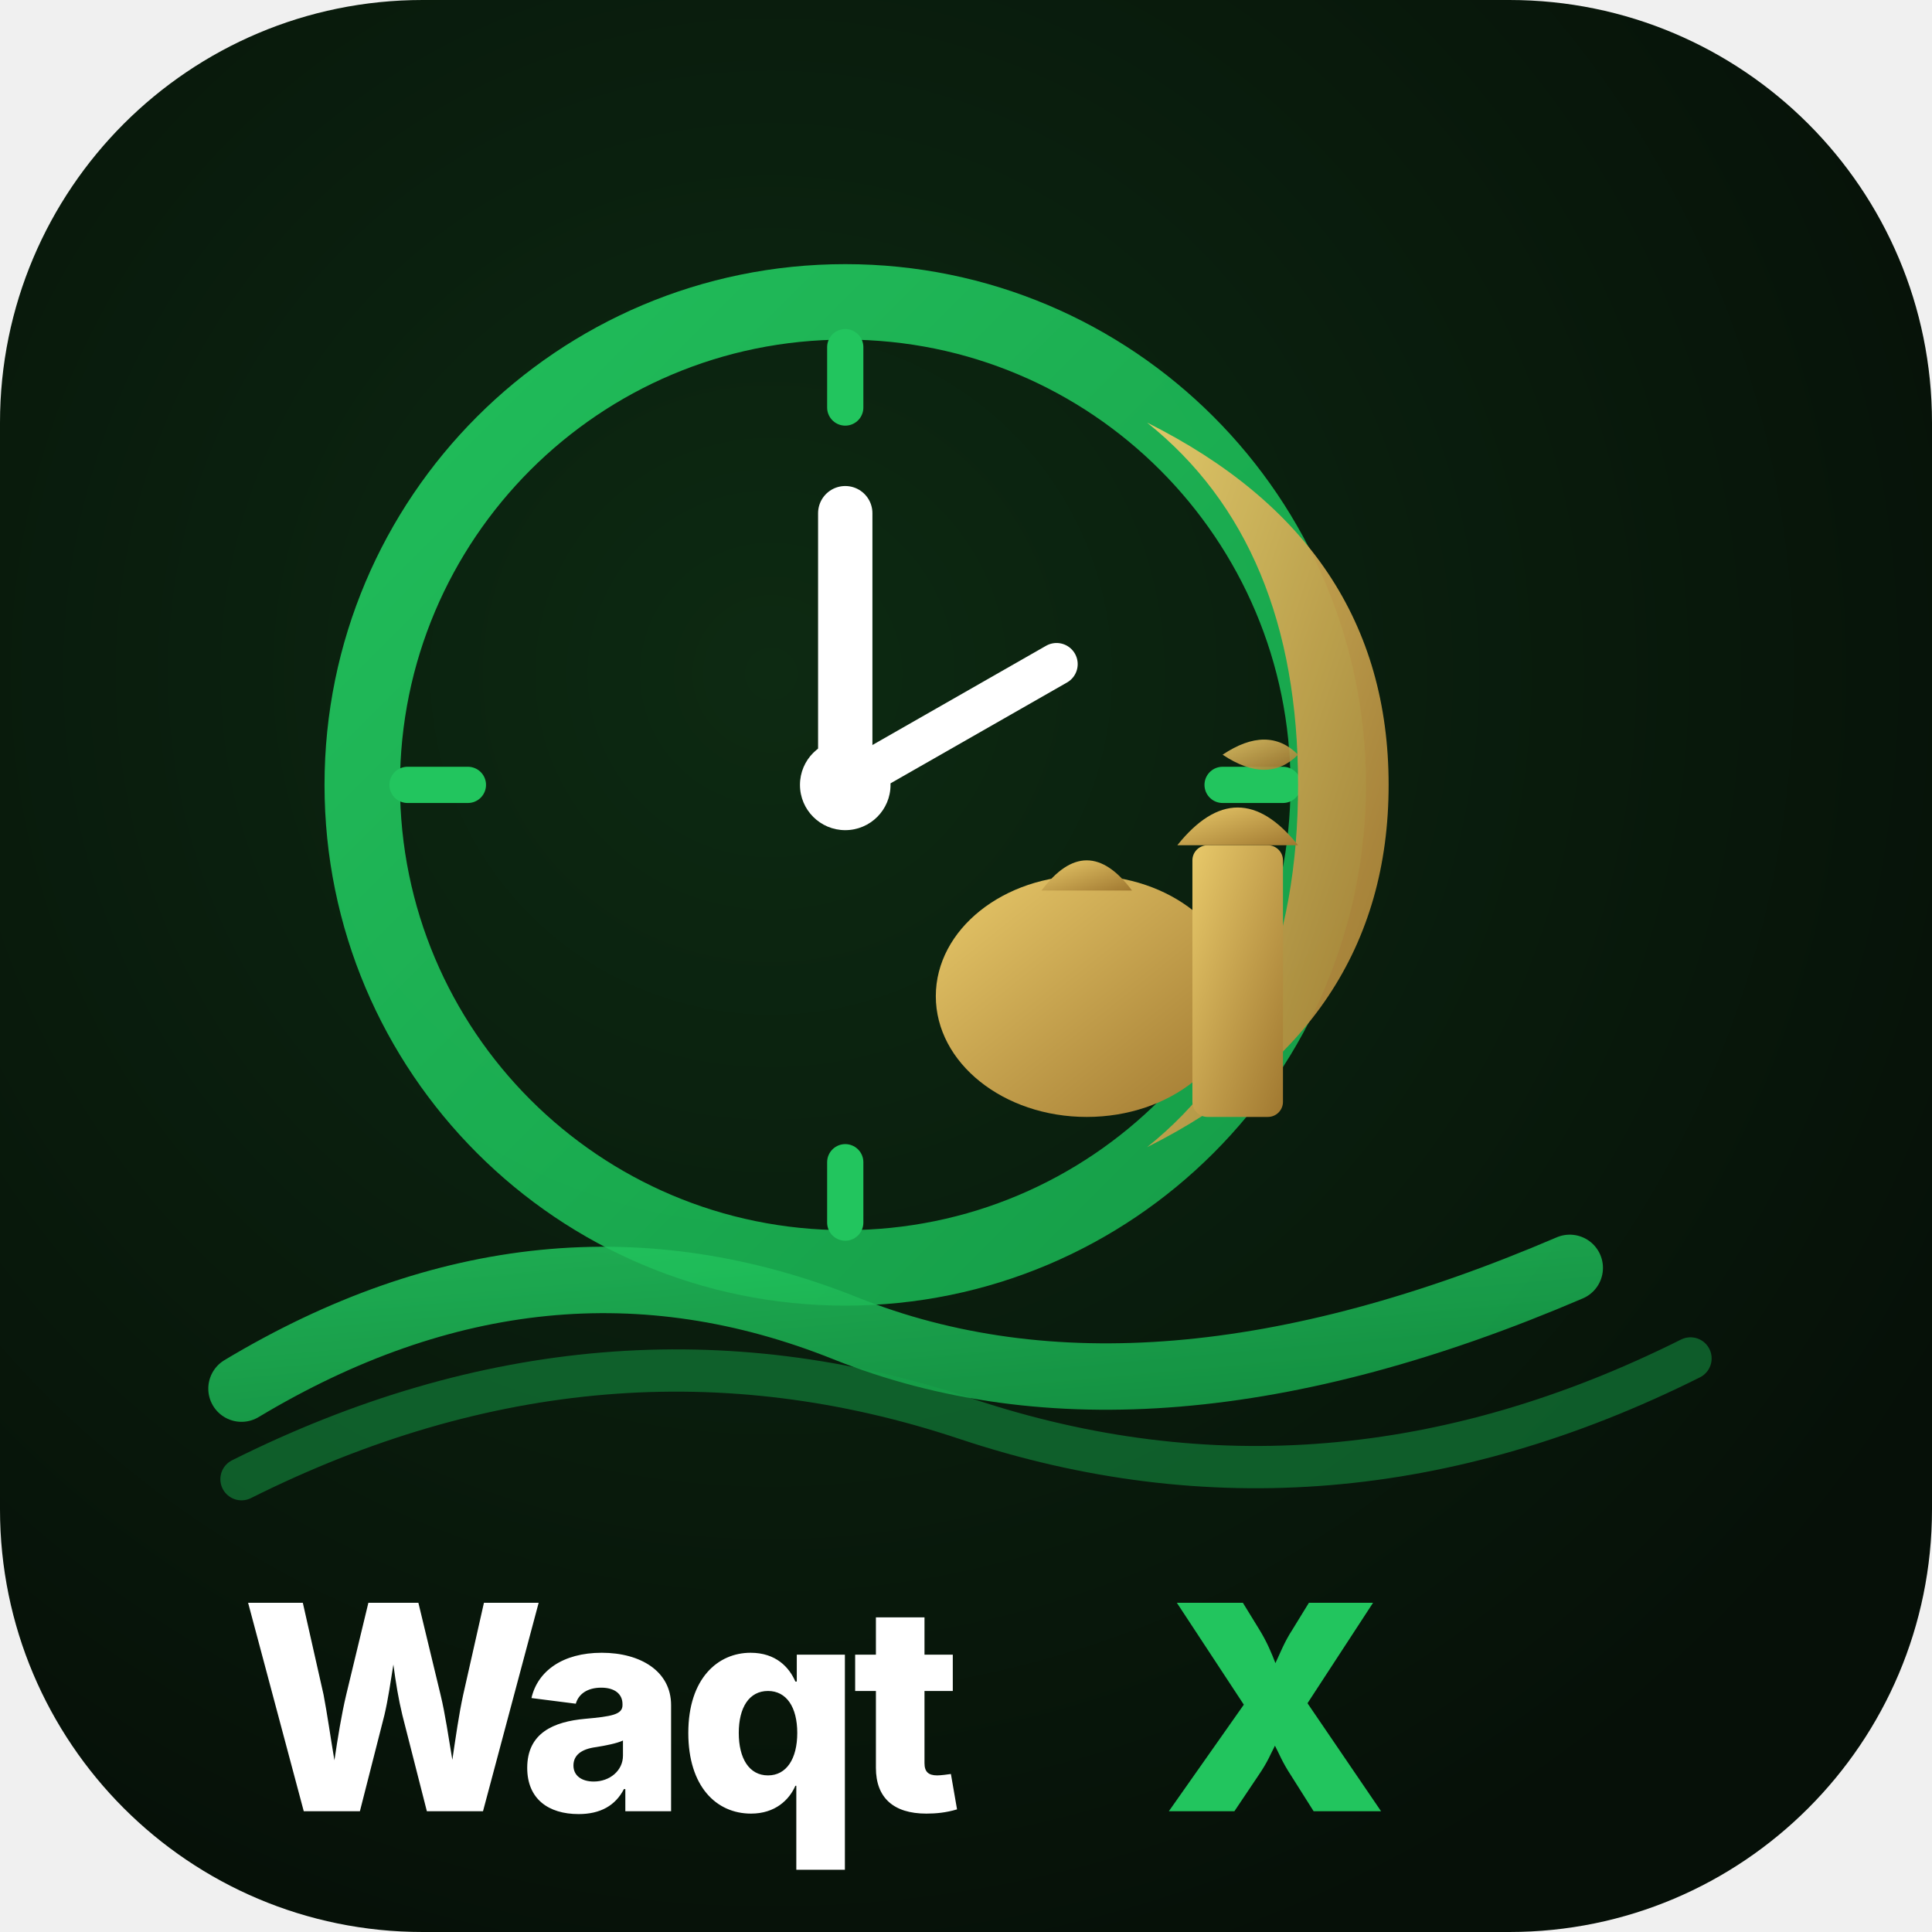
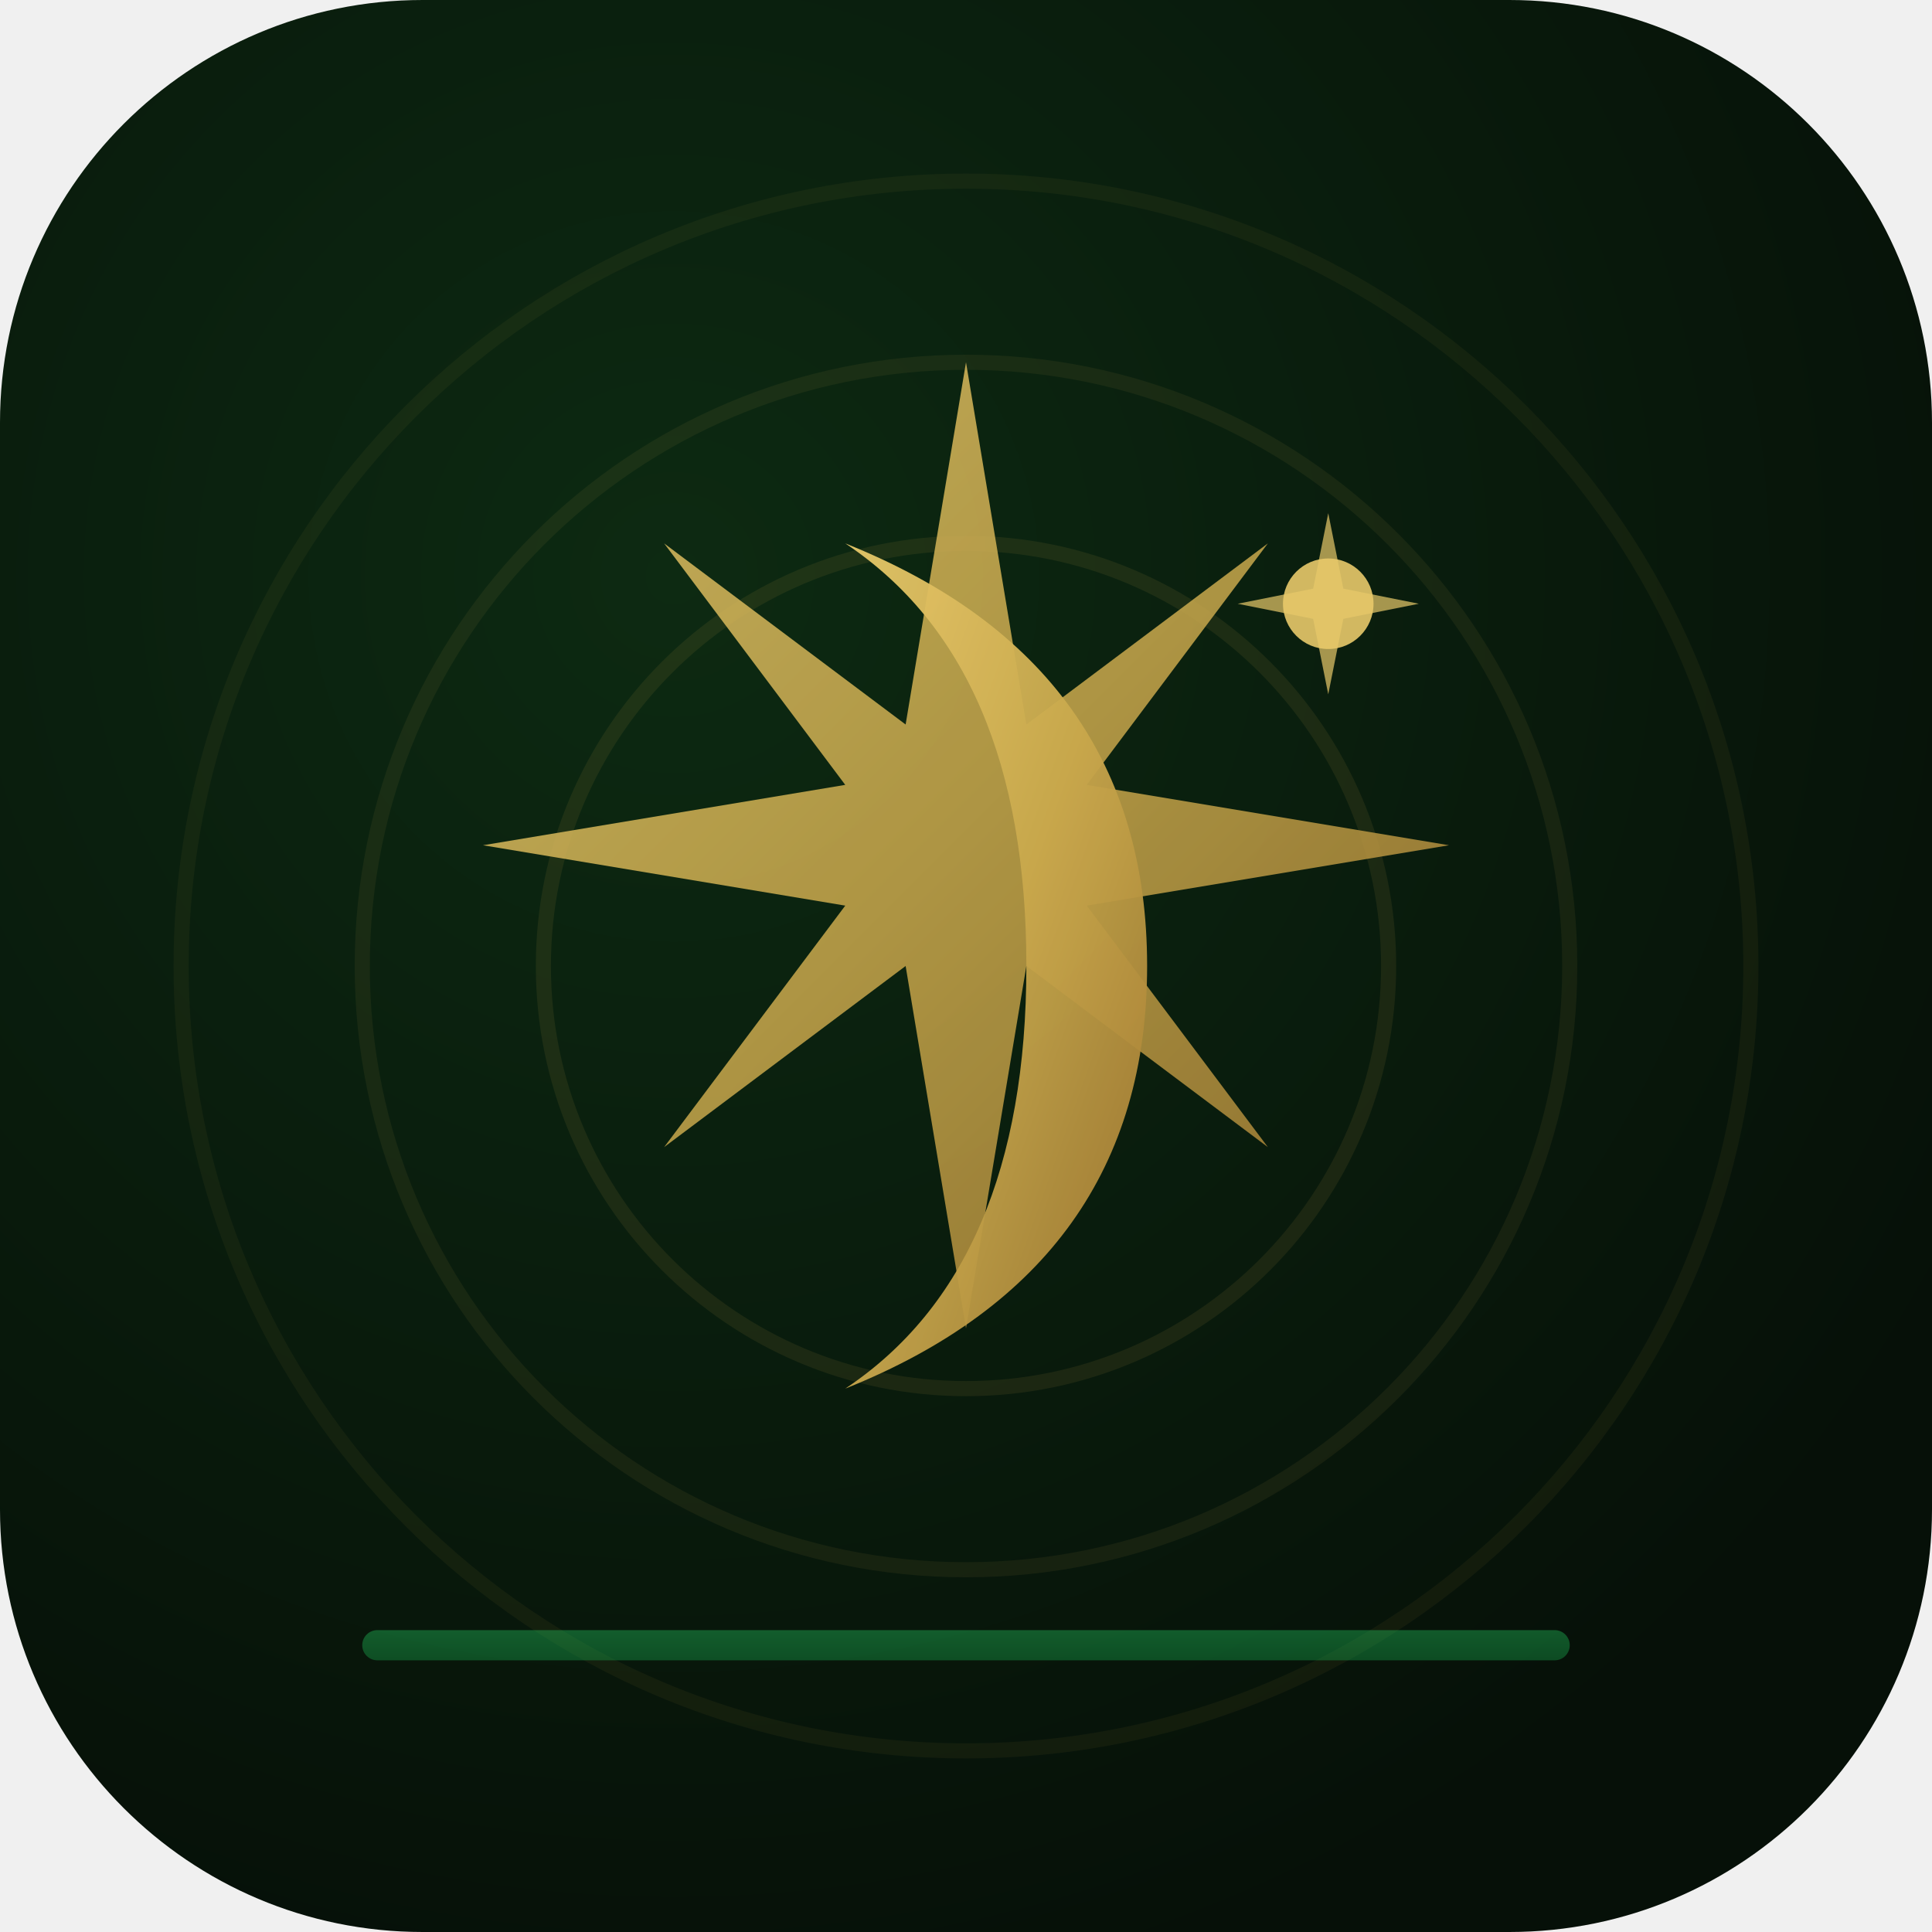
<svg xmlns="http://www.w3.org/2000/svg" viewBox="0 0 64 64" width="64" height="64">
  <defs>
-     <radialGradient id="bgGrad" cx="40%" cy="35%" r="70%">
+     <radialGradient id="bgGrad" cx="35%" cy="30%" r="75%">
      <stop offset="0%" stop-color="#0d2a12" />
      <stop offset="100%" stop-color="#061008" />
    </radialGradient>
    <linearGradient id="goldGrad" x1="0%" y1="0%" x2="100%" y2="100%">
      <stop offset="0%" stop-color="#e8c96a" />
+       <stop offset="50%" stop-color="#c9a84c" />
      <stop offset="100%" stop-color="#a07830" />
    </linearGradient>
-     <linearGradient id="greenRing" x1="0%" y1="0%" x2="100%" y2="100%">
+     <linearGradient id="greenGrad" x1="0%" y1="0%" x2="0%" y2="100%">
      <stop offset="0%" stop-color="#22c55e" />
      <stop offset="100%" stop-color="#16a34a" />
    </linearGradient>
  </defs>
  <rect width="64" height="64" rx="14" ry="14" fill="url(#bgGrad)" />
-   <circle cx="28" cy="26" r="16" fill="none" stroke="url(#greenRing)" stroke-width="2.5" opacity="0.95" />
-   <line x1="28" y1="11.5" x2="28" y2="13.5" stroke="#22c55e" stroke-width="1.2" stroke-linecap="round" />
-   <line x1="28" y1="38.5" x2="28" y2="40.5" stroke="#22c55e" stroke-width="1.2" stroke-linecap="round" />
-   <line x1="13.5" y1="26" x2="15.5" y2="26" stroke="#22c55e" stroke-width="1.2" stroke-linecap="round" />
-   <line x1="40.5" y1="26" x2="42.5" y2="26" stroke="#22c55e" stroke-width="1.2" stroke-linecap="round" />
-   <line x1="28" y1="26" x2="28" y2="17" stroke="white" stroke-width="1.8" stroke-linecap="round" />
-   <line x1="28" y1="26" x2="35" y2="22" stroke="white" stroke-width="1.4" stroke-linecap="round" />
-   <circle cx="28" cy="26" r="1.5" fill="white" />
-   <path d="M38 14 Q46 18 46 26 Q46 34 38 38 Q43 34 43 26 Q43 18 38 14Z" fill="url(#goldGrad)" opacity="0.95" />
-   <ellipse cx="36" cy="33" rx="5" ry="4" fill="url(#goldGrad)" />
-   <line x1="36" y1="29" x2="36" y2="27" stroke="url(#goldGrad)" stroke-width="1" stroke-linecap="round" />
-   <path d="M34.5 29.5 Q36 27.5 37.5 29.5Z" fill="url(#goldGrad)" />
-   <rect x="39.5" y="28" width="3" height="9" rx="0.5" fill="url(#goldGrad)" />
-   <path d="M39 28 Q41 25.5 43 28Z" fill="url(#goldGrad)" />
-   <path d="M40.5 25 Q42 24 43 25 Q42 26 40.5 25Z" fill="url(#goldGrad)" opacity="0.9" />
-   <path d="M8 46 Q18 40 28 44 Q38 48 52 42" fill="none" stroke="url(#greenRing)" stroke-width="2.2" stroke-linecap="round" opacity="0.85" />
-   <path d="M8 49 Q20 43 32 47 Q44 51 56 45" fill="none" stroke="#16a34a" stroke-width="1.4" stroke-linecap="round" opacity="0.5" />
-   <text x="8" y="60" font-family="'Inter', 'Arial', sans-serif" font-weight="800" font-size="9.5" fill="white" letter-spacing="-0.3">Waqt</text>
-   <text x="38.5" y="60" font-family="'Inter', 'Arial', sans-serif" font-weight="900" font-size="9.5" fill="#22c55e" letter-spacing="-0.3">X</text>
+   <circle cx="32" cy="32" r="26" fill="none" stroke="rgba(201,168,76,0.06)" stroke-width="0.5" />
+   <circle cx="32" cy="32" r="20" fill="none" stroke="rgba(201,168,76,0.08)" stroke-width="0.5" />
+   <circle cx="32" cy="32" r="14" fill="none" stroke="rgba(201,168,76,0.1)" stroke-width="0.5" />
+   <path d="M32 12 L34 24 L42 18 L36 26 L48 28 L36 30 L42 38 L34 32 L32 44 L30 32 L22 38 L28 30 L16 28 L28 26 L22 18 L30 24 Z" fill="url(#goldGrad)" opacity="0.85" />
+   <path d="M28 18 Q38 22 38 32 Q38 42 28 46 Q34 42 34 32 Q34 22 28 18Z" fill="url(#goldGrad)" opacity="0.95" />
+   <circle cx="44" cy="20" r="1.5" fill="#e8c96a" opacity="0.9" />
+   <path d="M44 17 L44.5 19.5 L47 20 L44.5 20.5 L44 23 L43.5 20.5 L41 20 L43.5 19.5 Z" fill="#e8c96a" opacity="0.7" />
+   <rect x="12" y="54" width="40" height="1" rx="0.5" fill="url(#greenGrad)" opacity="0.4" />
</svg>
